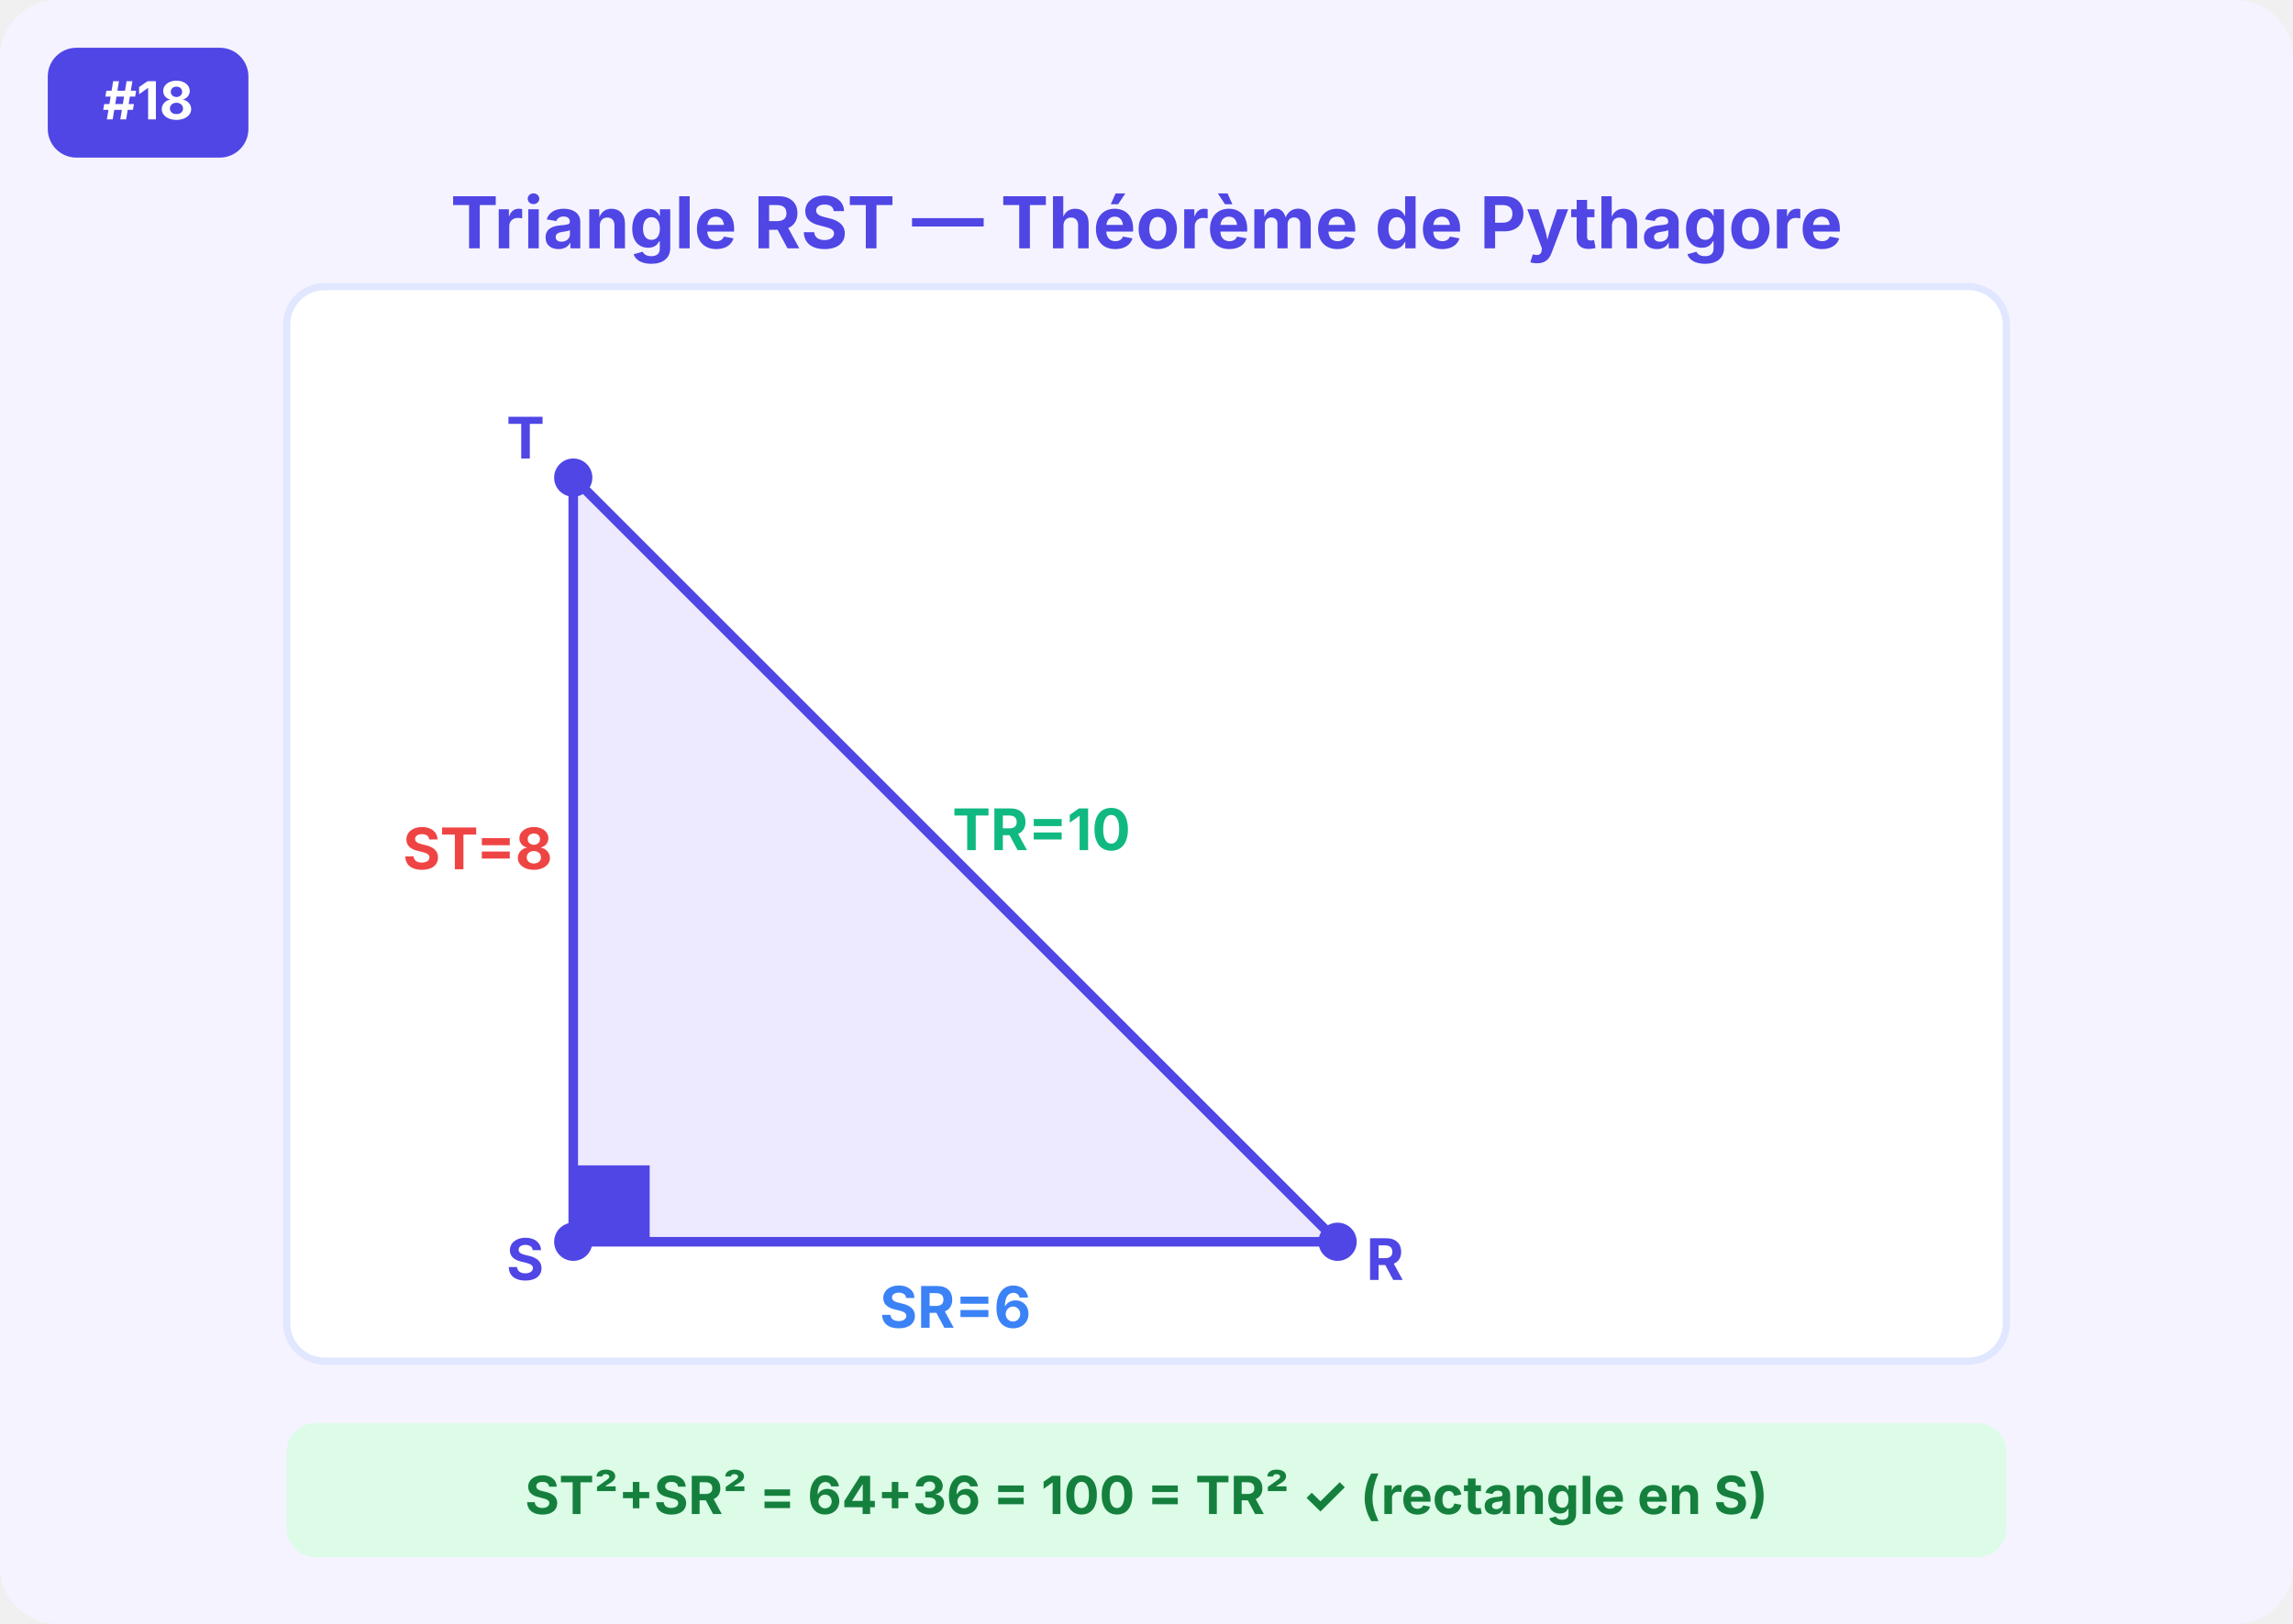
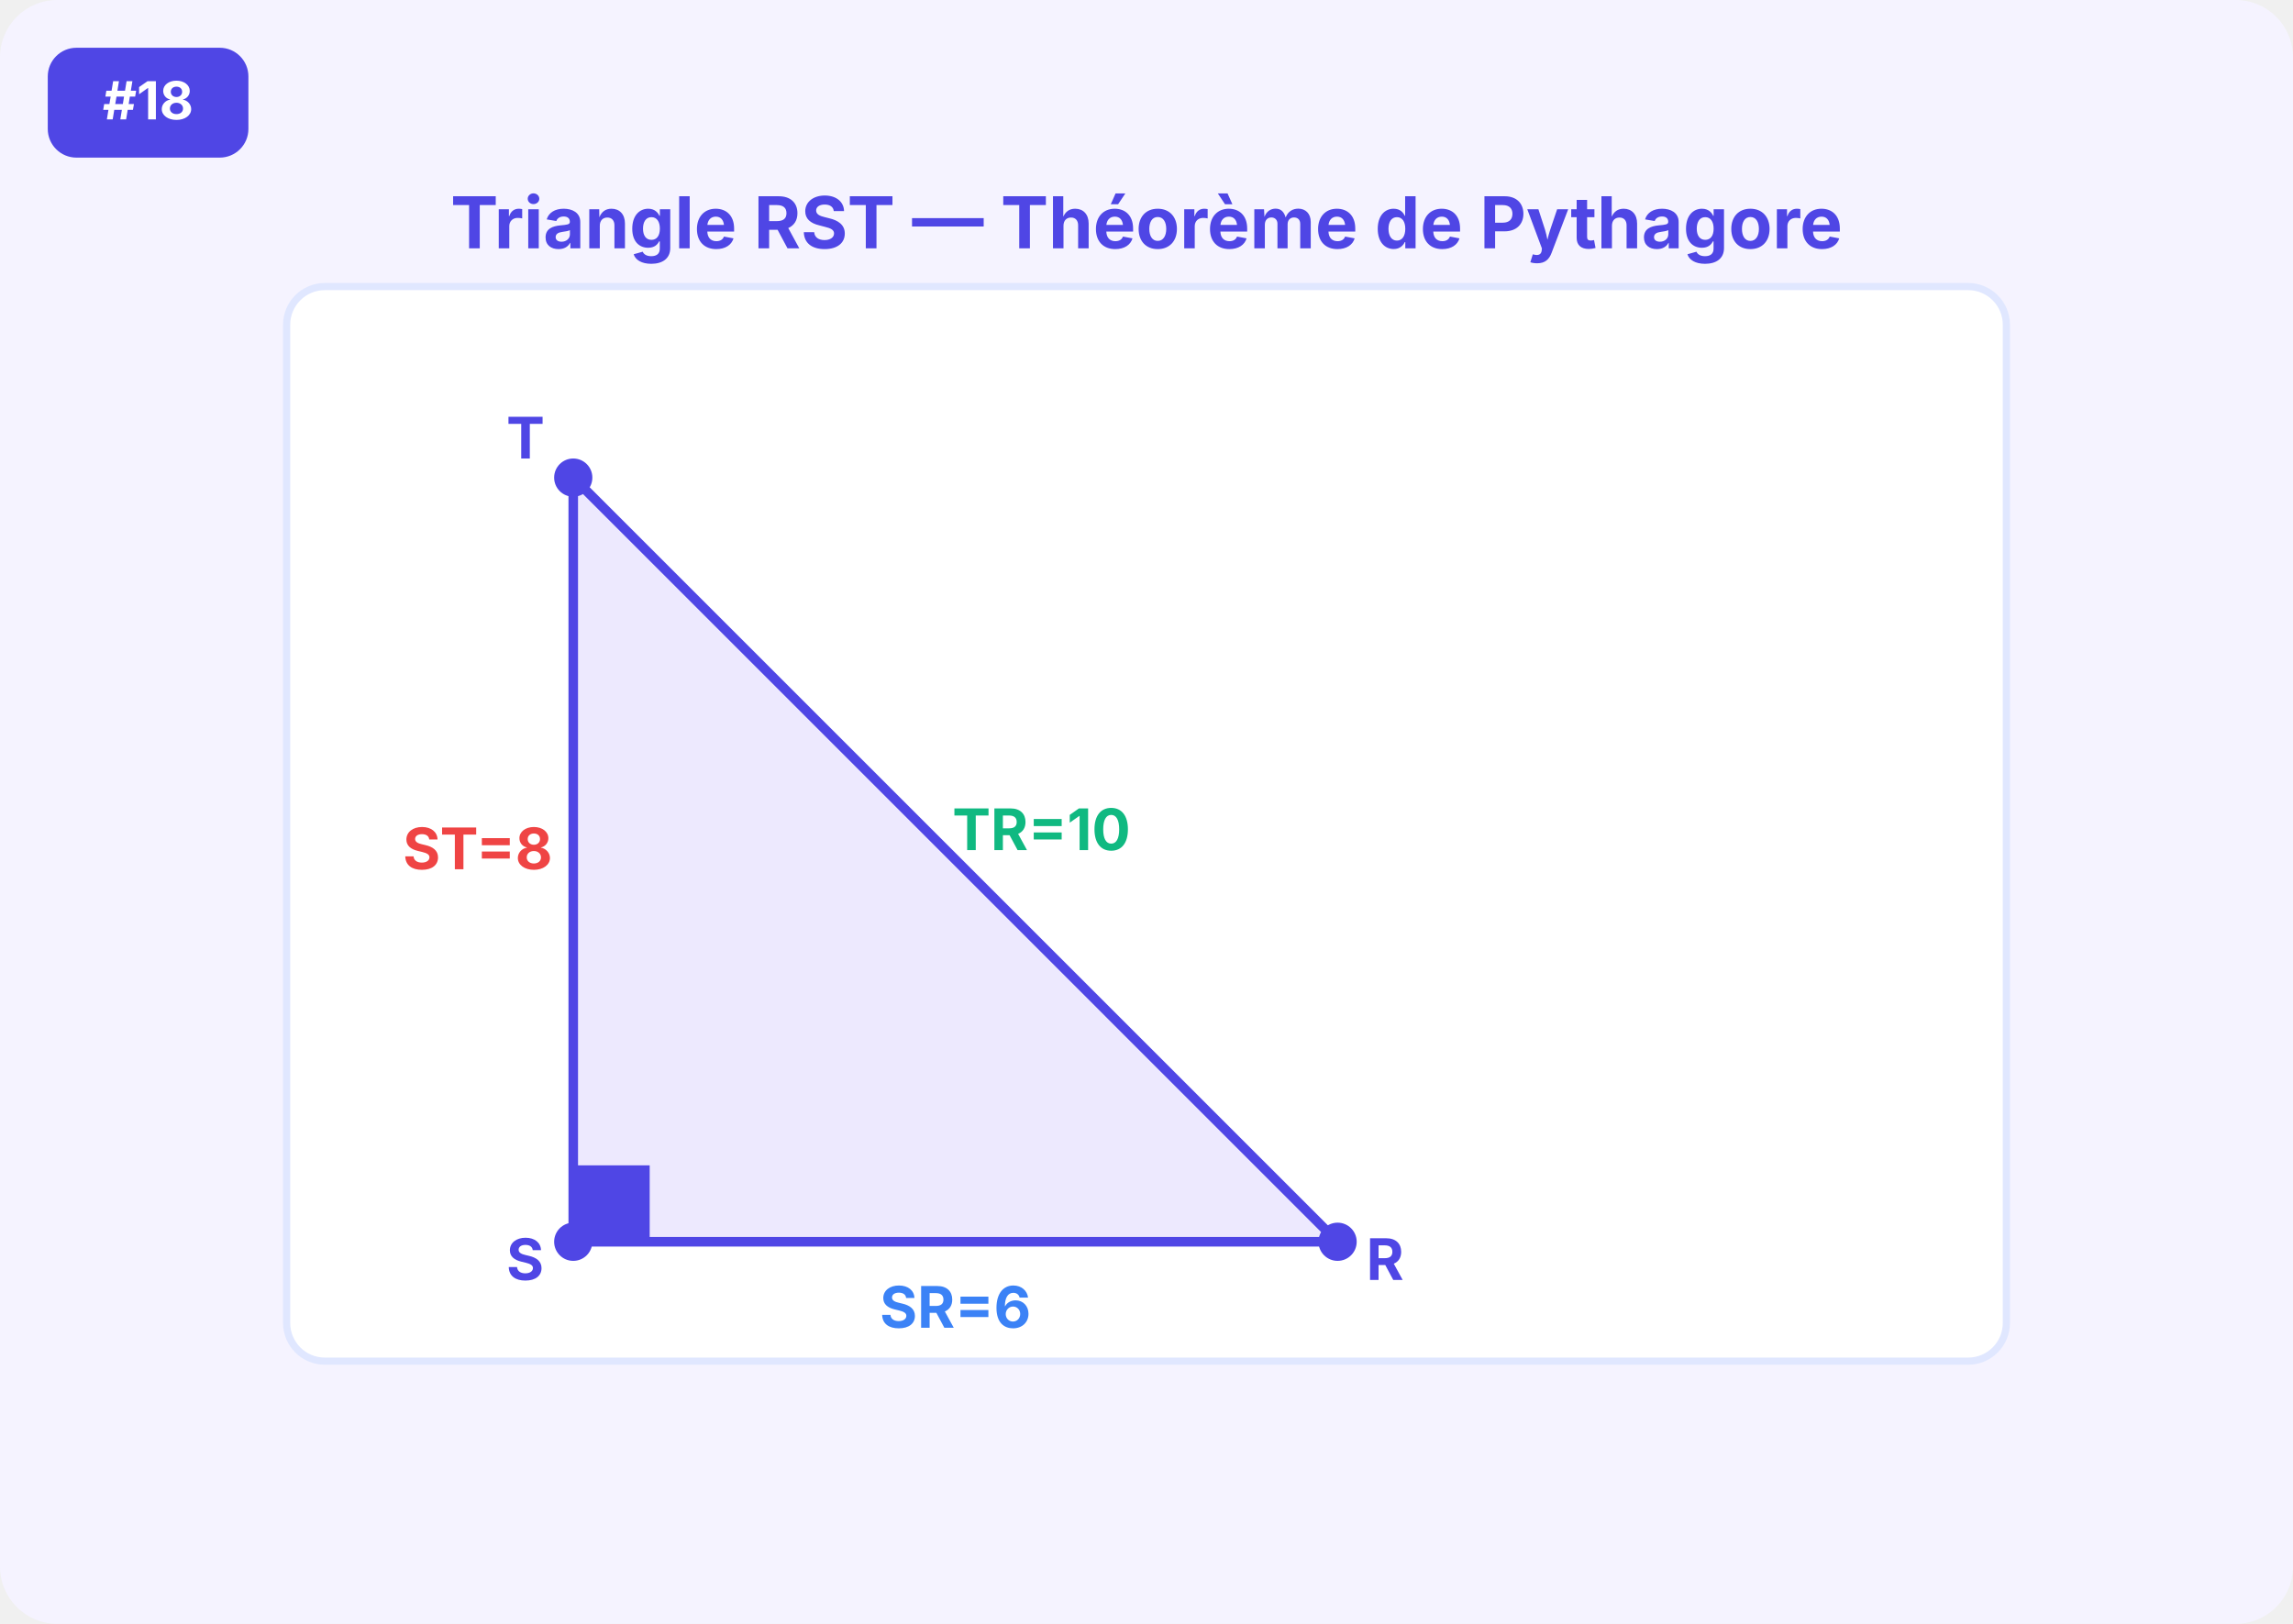
<svg xmlns="http://www.w3.org/2000/svg" width="480" height="340" font-family="Inter,Arial,sans-serif">
  <rect width="480" height="340" fill="#f5f3ff" rx="12" />
  <rect x="10" y="10" width="42" height="23" rx="6" fill="#4f46e5" />
  <text x="31" y="25" fill="white" font-size="11" font-weight="700" text-anchor="middle">#18</text>
  <rect x="60" y="60" width="360" height="225" rx="8" fill="white" stroke="#e0e7ff" stroke-width="1.5" />
  <text x="240" y="52" fill="#4f46e5" font-size="15" font-weight="700" text-anchor="middle">Triangle RST — Théorème de Pythagore</text>
  <polygon points="120,260 120,100 280,260" fill="#ede9fe" stroke="#4f46e5" stroke-width="2" />
  <rect x="120" y="244" width="16" height="16" rx="0" fill="#4f46e5" stroke="none" />
  <circle cx="120" cy="100" r="4" fill="#4f46e5" />
  <text x="106" y="96" fill="#4f46e5" font-size="12" font-weight="700">T</text>
  <circle cx="120" cy="260" r="4" fill="#4f46e5" />
  <text x="106" y="268" fill="#4f46e5" font-size="12" font-weight="700">S</text>
  <circle cx="280" cy="260" r="4" fill="#4f46e5" />
  <text x="286" y="268" fill="#4f46e5" font-size="12" font-weight="700">R</text>
  <text x="100" y="182" fill="#ef4444" font-size="12" font-weight="700" text-anchor="middle">ST=8</text>
  <text x="200" y="278" fill="#3b82f6" font-size="12" font-weight="700" text-anchor="middle">SR=6</text>
  <text x="218" y="178" fill="#10b981" font-size="12" font-weight="700" text-anchor="middle">TR=10</text>
-   <rect x="60" y="298" width="360" height="28" rx="6" fill="#dcfce7" stroke="none" />
-   <text x="240" y="317" fill="#15803d" font-size="11" font-weight="700" text-anchor="middle">ST²+SR² = 64+36 = 100 = TR²  ✓  (rectangle en S)</text>
</svg>
